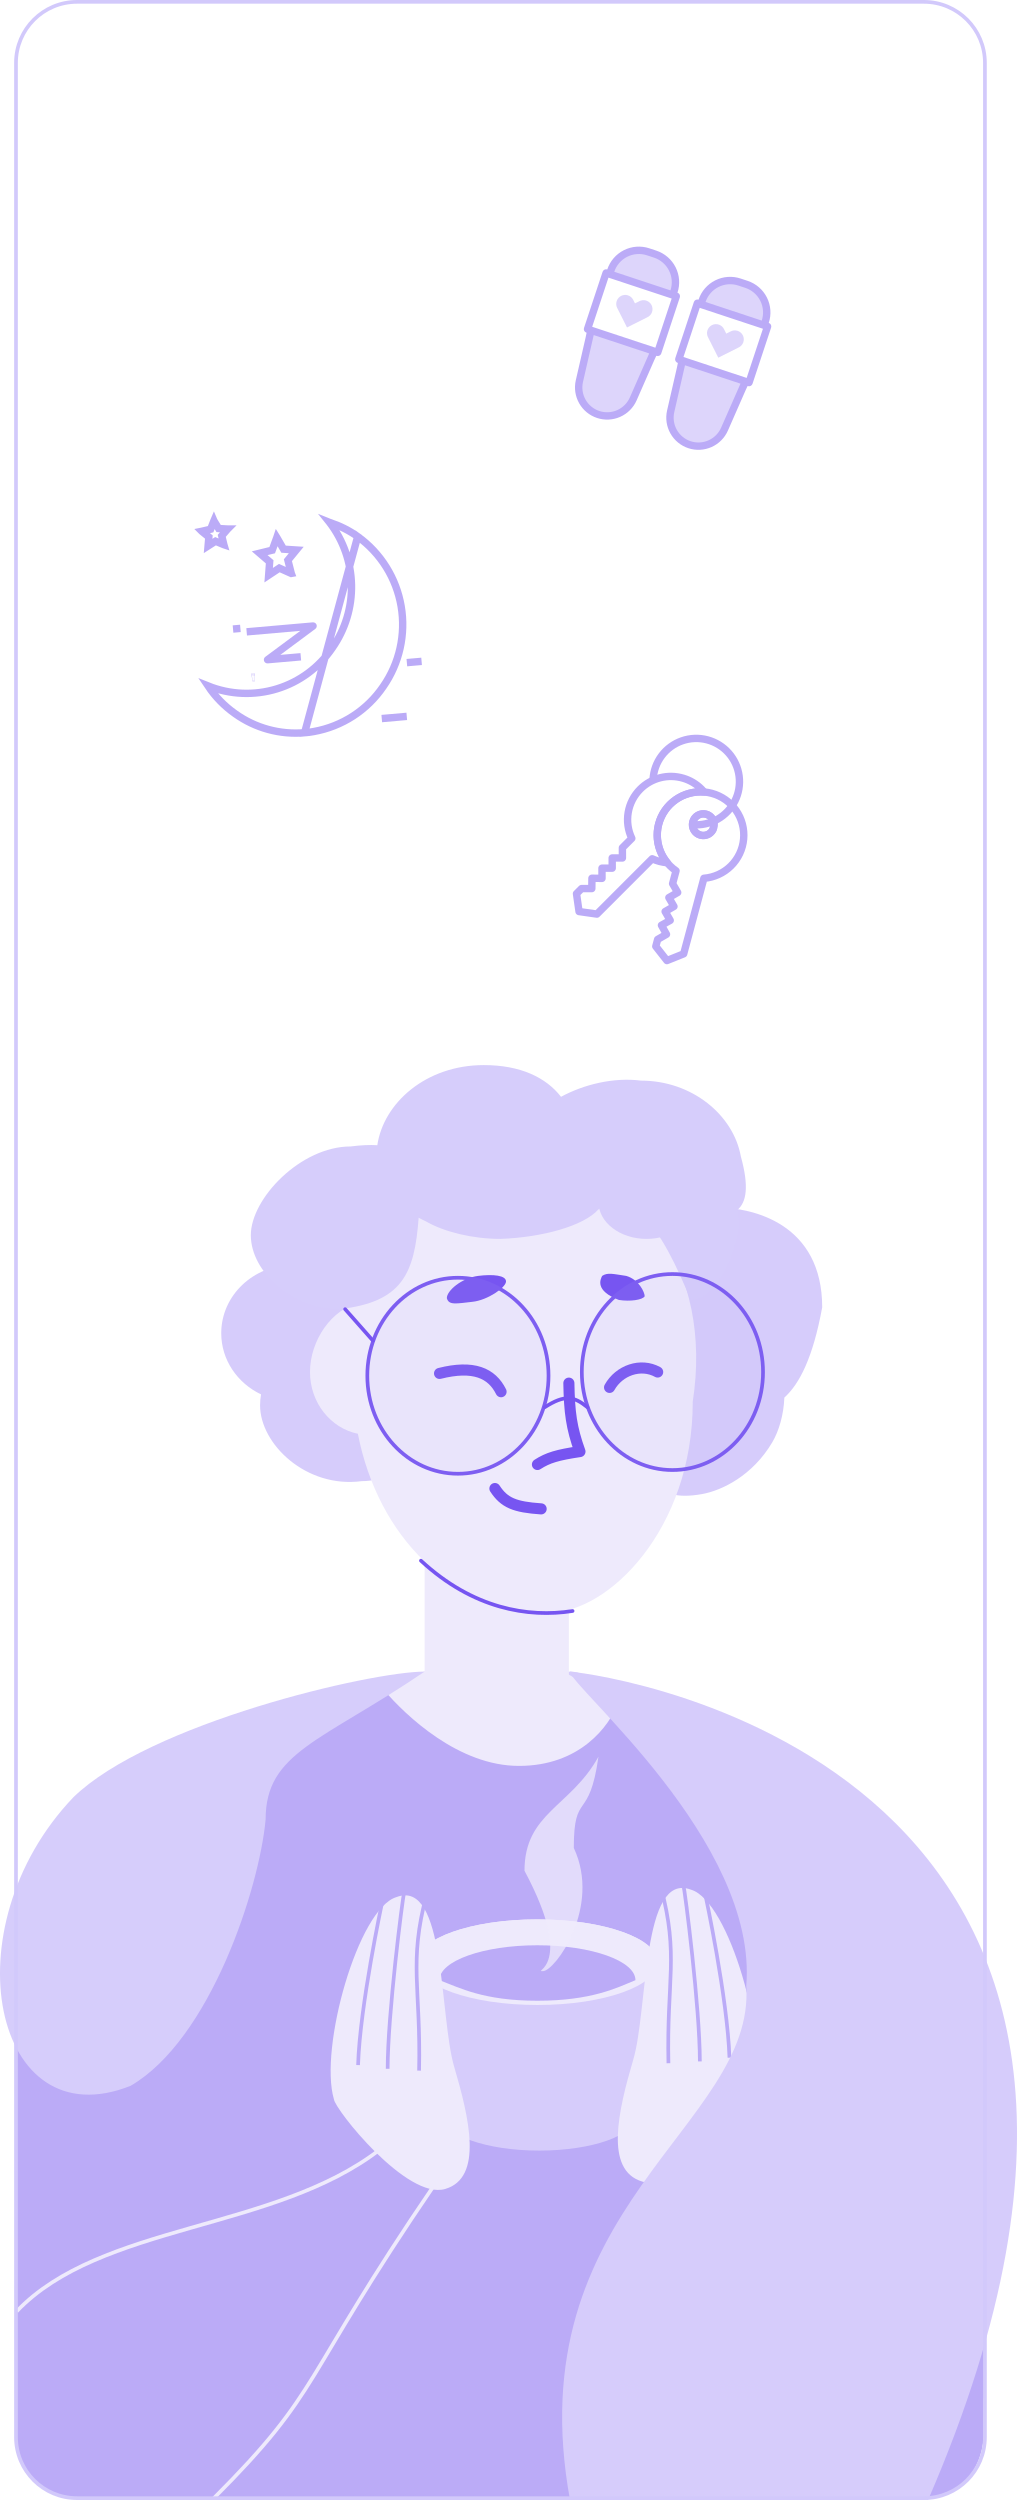
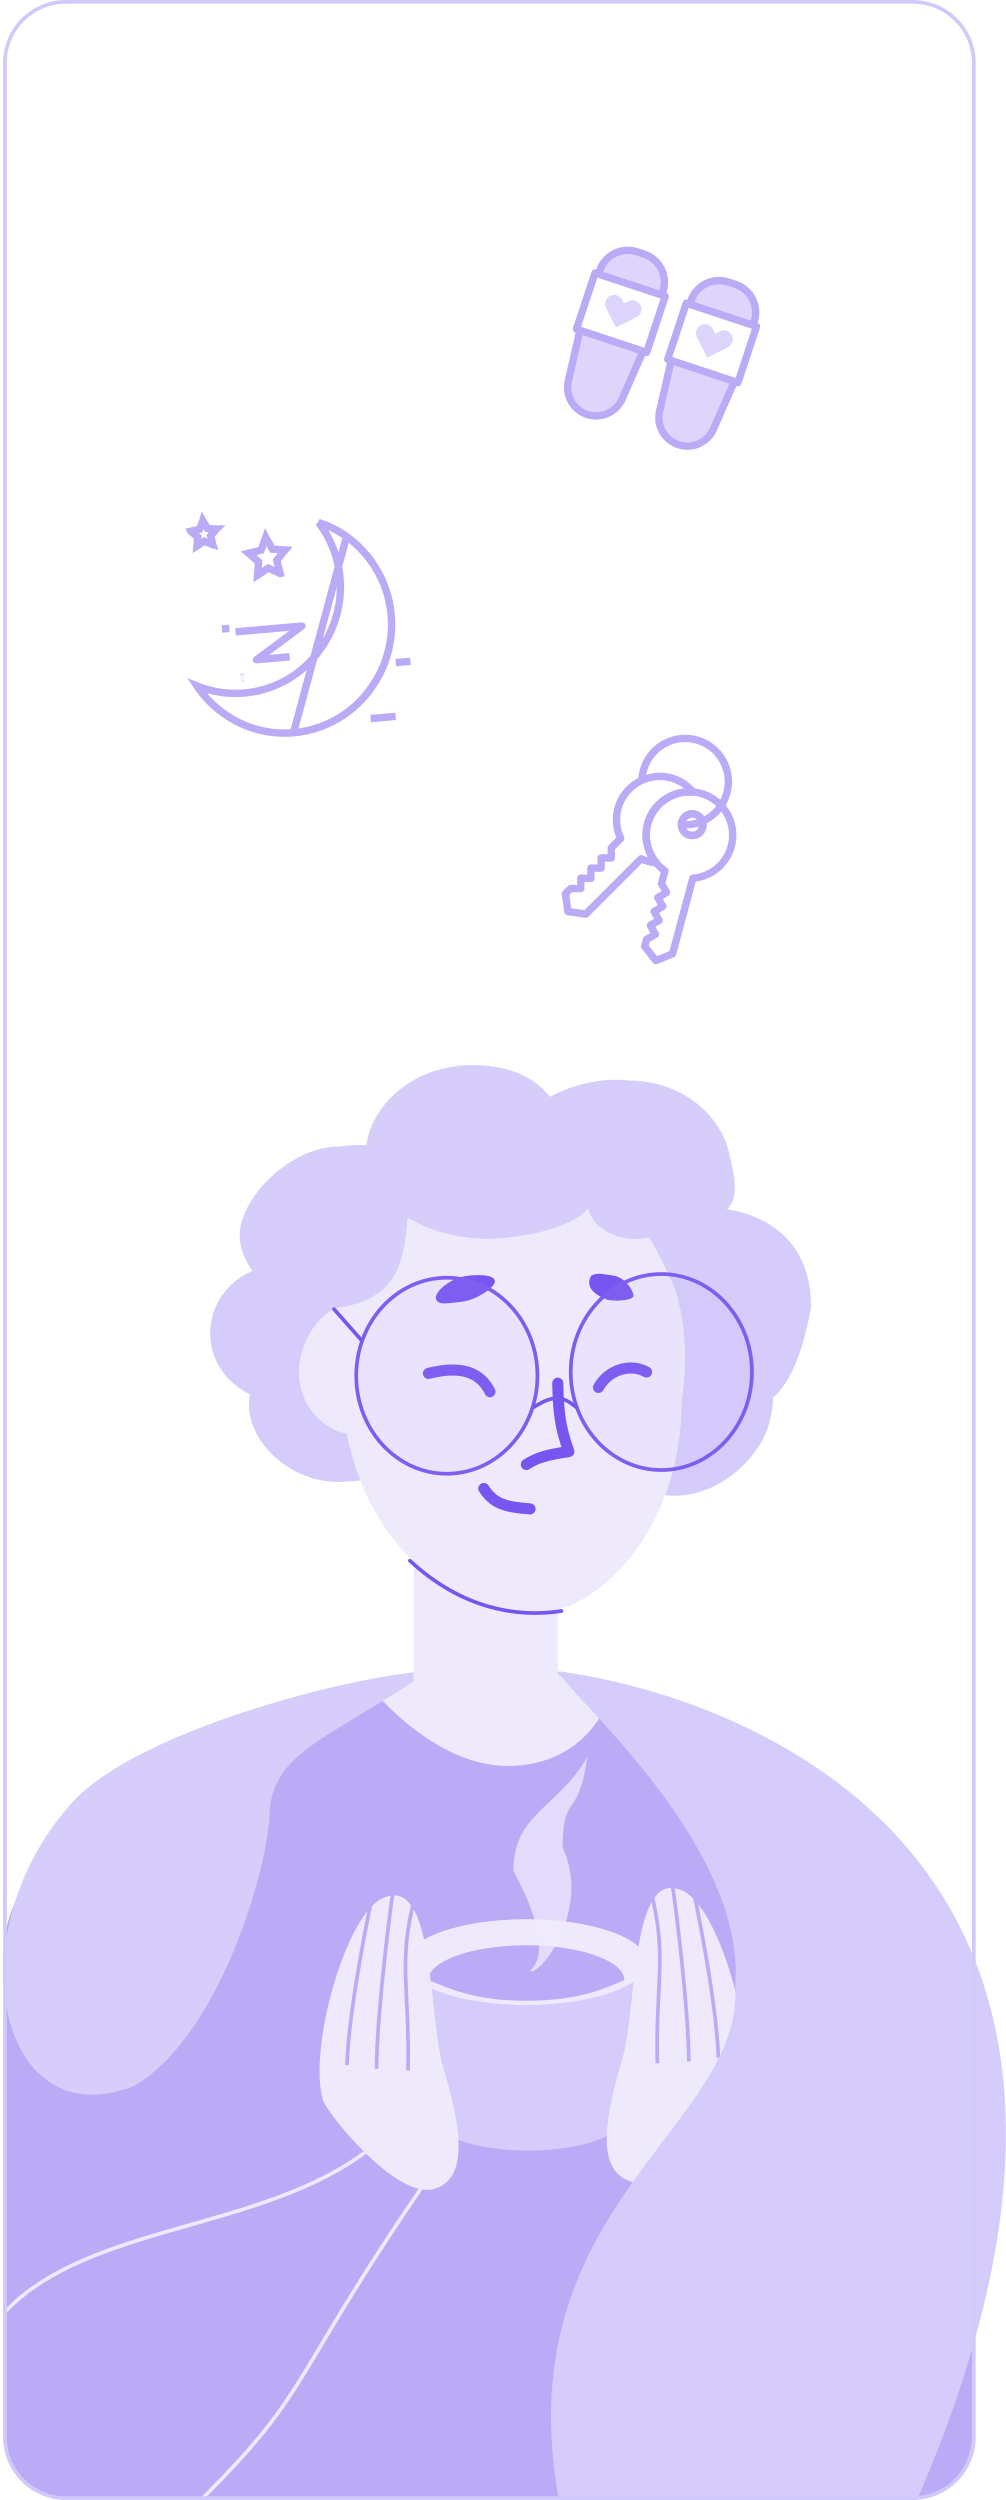
- <svg xmlns="http://www.w3.org/2000/svg" width="275" height="676" viewBox="0 0 275 676" fill="none">
-   <path d="M164 461.038C164 466.008 159.299 470.038 153.5 470.038C147.701 470.038 143 466.008 143 461.038C143 456.067 147.701 452.038 153.5 452.038C158 451.538 164 456.067 164 461.038Z" fill="#D6CDFB" />
-   <path d="M18.964 636.544H249.964V675.544H18.964V636.544Z" fill="#BBABF7" />
-   <path d="M266.464 648.544H265.964V658.544H265.955C265.961 658.71 265.964 658.877 265.964 659.044C265.464 668.044 258.823 676.5 248.823 675C238.323 672 234.464 668.544 232.464 659.044C232.464 654.993 233.994 651.305 236.631 648.544H33.197C36.738 651.38 38.964 655.482 38.964 660.044C38.964 668.604 31.128 675.544 21.464 675.544C14.323 675 6.823 672 4.823 662.5C4.823 662.165 4.302 660.831 4.323 660.5V659.5V648.5L4.27 648.544V539.018C3.629 534.137 3.663 528.825 4.464 523.044C8.964 490.544 76.464 452 130.964 452C181.811 452 263.954 505.405 266.407 538.544H266.464V648.544Z" fill="#BBABF7" />
-   <path d="M167.323 460C164.823 467 156.615 477.5 140.323 477.5C124.03 477.5 109.824 464 103.823 457C134.322 444 118.029 444 134.322 444C150.614 444 134.322 444 167.323 460Z" fill="#EEEAFC" />
-   <rect x="114.823" y="416" width="39" height="45" fill="#EEEAFC" />
-   <path fill-rule="evenodd" clip-rule="evenodd" d="M212.09 377.907C216.224 374.166 219.84 367.043 222.323 353.5C222.323 331 203.764 326.5 193.823 326.5C183.882 326.5 181.323 340.5 184.823 354.5C185.881 358.734 186.25 362.446 186.481 365.677C180.757 373.497 175.823 384.839 175.823 390C175.823 398.284 175.823 406.5 189.823 404C195.237 403.033 203.505 399 208.823 390C210.639 386.925 211.915 382.509 212.09 377.907ZM98.734 362.28C98.793 361.694 98.823 361.1 98.823 360.5C98.823 350.283 90.092 342 79.323 342C68.553 342 59.823 350.283 59.823 360.5C59.823 367.736 64.202 374.002 70.583 377.042C70.412 378.006 70.323 378.994 70.323 380C70.323 390.493 82.823 402.5 97.823 400.5C109.145 400.5 111.823 390.493 111.823 380C111.823 371.929 106.393 365.033 98.734 362.28Z" fill="#D6CCFB" />
-   <path fill-rule="evenodd" clip-rule="evenodd" d="M148.793 436C164.323 436 187.323 413.794 187.323 379C192.823 343.5 173.303 315 141.823 315C116.961 315 102.365 329.163 97.328 352.257C89.676 353.844 83.823 362.513 83.823 371C83.823 379.279 89.393 386.176 96.769 387.691C102.143 415.27 122.042 436 148.793 436Z" fill="#EEEAFC" />
-   <path fill-rule="evenodd" clip-rule="evenodd" d="M161.808 327.028C161.941 326.948 162.073 326.867 162.203 326.786C164.182 327.017 166.381 327.251 168.823 327.5C170.126 327.385 171.456 327.349 172.798 327.37C179.204 333.988 182.813 342.149 186.803 351.5C193.983 351.5 199.803 337.127 199.803 330.5C199.803 329.369 199.633 328.275 199.317 327.237C201.875 325.131 202.578 320.851 200.323 312.699C198.323 301.5 187.13 292.199 173.323 292.199C165.943 291.245 157.809 293.248 151.703 296.575C147.637 291.337 140.71 288 130.823 288C115.122 288 103.686 298.299 102.03 309.663C100.009 309.541 97.628 309.64 94.823 310C81.323 310 67.823 324.059 67.823 334C67.823 343.941 79.12 354 91.823 354C108.683 352.073 112.084 344.577 113.204 329.276C113.814 329.61 114.443 329.924 115.092 330.217C120.045 333.114 127.802 335 135.323 335C146.572 334.598 157.821 331.518 161.808 327.028Z" fill="#D6CDFB" />
-   <path d="M136.823 346.5C136.823 348.157 131.823 351.556 127.823 352C123.323 352.5 121.323 353 120.823 351C120.823 349 124.823 345.562 129.323 345C133.323 344.5 136.823 344.843 136.823 346.5Z" fill="#7755F1" />
-   <path d="M174.323 350.5C173.823 351.5 170.323 352 167.323 351.5C160.823 349 162.323 346 162.823 345C164.323 344 165.823 344.5 169.323 345C172.823 346 174.323 349.5 174.323 350.5Z" fill="#7755F1" />
-   <path d="M153.823 374C153.964 381.887 154.489 386.023 156.823 392.5C150.715 393.413 148.151 394.167 145.323 396" stroke="#7755F1" stroke-width="3" stroke-linecap="round" stroke-linejoin="round" />
-   <path d="M133.823 402.5C136.357 406.38 139.19 407.513 146.323 408" stroke="#7755F1" stroke-width="3" stroke-linecap="round" stroke-linejoin="round" />
-   <path d="M164.823 375.154C167.418 370.507 173.26 368.475 177.83 370.994" stroke="#7755F1" stroke-width="3" stroke-linecap="round" stroke-linejoin="round" />
-   <path d="M135.487 376.32C132.963 371.247 128.037 369.058 118.852 371.372" stroke="#7755F1" stroke-width="3" stroke-linecap="round" stroke-linejoin="round" />
-   <path d="M148.323 372C148.323 386.672 137.318 398.5 123.823 398.5C110.327 398.5 99.323 386.672 99.323 372C99.323 357.328 110.327 345.5 123.823 345.5C137.318 345.5 148.323 357.328 148.323 372Z" fill="#BBABF7" fill-opacity="0.1" stroke="#7D5EF1" />
-   <path d="M206.323 371C206.323 385.672 195.318 397.5 181.823 397.5C168.327 397.5 157.323 385.672 157.323 371C157.323 356.328 168.327 344.5 181.823 344.5C195.318 344.5 206.323 356.328 206.323 371Z" fill="#BBABF7" fill-opacity="0.1" stroke="#7D5EF1" />
-   <path d="M147.323 380.5C152.661 377.101 155.087 377.469 158.823 380.5M93.323 354L100.823 362.5" stroke="#7755F1" stroke-linecap="round" stroke-linejoin="round" />
-   <ellipse cx="174.823" cy="325" rx="13" ry="10" fill="#D6CDFB" />
-   <path d="M113.823 422C127.823 435 142.823 437.5 154.823 435.613" stroke="#7655F1" stroke-linecap="round" />
-   <ellipse cx="145.323" cy="530.575" rx="32.5" ry="11.575" fill="#EEEAFC" />
-   <path d="M175.273 530.685C175.273 531.935 174.563 533.201 173.111 534.423C171.662 535.644 169.532 536.768 166.851 537.722C161.496 539.63 154.061 540.82 145.823 540.82C137.584 540.82 130.15 539.63 124.794 537.722C122.114 536.768 119.984 535.644 118.535 534.423C117.083 533.201 116.373 531.935 116.373 530.685C116.373 529.435 117.083 528.169 118.535 526.947C119.984 525.726 122.114 524.602 124.794 523.648C130.15 521.74 137.584 520.55 145.823 520.55C154.061 520.55 161.496 521.74 166.851 523.648C169.532 524.602 171.662 525.726 173.111 526.947C174.563 528.169 175.273 529.435 175.273 530.685Z" stroke="#EEEAFC" stroke-width="1.1" />
-   <path d="M102.702 581.242C74.184 603.314 27.193 601.177 4.5 625" stroke="#EEEAFC" />
-   <path d="M117.323 591C80.823 644.5 87.323 646 57.823 675.5" stroke="#EEEAFC" />
-   <path d="M71.823 492C70.124 510.575 56.823 551.5 35.323 564C-1.789 578.84 -13.944 521.425 19.822 486C40.323 466 100.187 452 114.823 452C86.823 471 71.823 473.775 71.823 492Z" fill="#D6CDFB" />
-   <ellipse cx="145.823" cy="572.26" rx="26" ry="9.26" fill="#D6CCFB" />
-   <path d="M112.823 531H177.823L171.823 573H119.823L112.823 531Z" fill="#D6CCFB" />
-   <ellipse cx="145.323" cy="530.575" rx="32.5" ry="11.575" fill="#EEEAFC" />
-   <path d="M171.823 535.438C166.823 537.5 159.958 541 145.323 541C130.687 541 124.323 537.5 118.823 535.438C118.823 530.226 130.687 526 145.323 526C159.958 526 171.823 530.226 171.823 535.438Z" fill="#BBABF7" />
-   <path d="M155.156 499.681C162.656 515.723 150.044 533 146.823 533C143.601 533 155.99 532.383 141.823 505.851C141.823 490.176 154.323 488.617 161.823 475C159.323 492.894 155.156 484.005 155.156 499.681Z" fill="#EEEAFC" fill-opacity="0.75" />
-   <path d="M122.822 558.897C126.871 572.672 130.718 588.861 120.374 591.901C110.03 594.942 90.545 570.372 90.287 567.625C86.238 553.85 96.874 516.01 107.218 512.97C120.58 507.913 118.773 545.122 122.822 558.897Z" fill="#EEEAFC" />
-   <path d="M109.322 511.397C108.822 513.397 104.822 544.897 104.822 559.397" stroke="#BBABF7" />
-   <path d="M115.322 512.397C110.441 530.752 113.822 537.397 113.322 559.897" stroke="#BBABF7" />
-   <path d="M103.322 514.397C103.322 514.397 97.322 542.397 96.822 558.397" stroke="#BBABF7" />
-   <path d="M171.242 556.897C167.193 570.672 163.347 586.861 173.691 589.901C184.035 592.942 203.519 568.372 203.777 565.625C207.826 551.85 197.19 514.01 186.846 510.97C173.484 505.913 175.291 543.122 171.242 556.897Z" fill="#EEEAFC" />
-   <path d="M184.742 509.397C185.242 511.397 189.242 542.897 189.242 557.397" stroke="#BBABF7" />
-   <path d="M178.742 510.397C183.624 528.752 180.242 535.397 180.742 557.897" stroke="#BBABF7" />
-   <path d="M190.742 512.397C190.742 512.397 196.742 540.397 197.242 556.397" stroke="#BBABF7" />
-   <path d="M250.948 676C221.853 676 196.27 676 154.133 676C139.586 596.5 204.296 575 201.788 537C205.071 497.942 154.133 456 154.133 452C165.169 453 337.044 477.5 250.948 676Z" fill="#D6CCFB" />
-   <path d="M184.733 210.43C182.712 209.83 180.567 209.787 178.523 210.306C176.48 210.825 174.616 211.887 173.126 213.378C171.414 215.089 170.275 217.289 169.866 219.674C169.456 222.059 169.797 224.513 170.84 226.696L168.297 229.238L168.298 231.999L165.538 231.997L165.541 234.754L162.779 234.757L162.781 237.514L160.064 237.473L160.023 240.273L157.262 240.272L155.882 241.654L156.574 246.482L161.402 247.17L176.357 232.214C177.641 232.815 179.023 233.177 180.437 233.283C179.237 231.848 178.399 230.146 177.996 228.319C177.592 226.493 177.633 224.596 178.117 222.79C178.827 220.141 180.446 217.827 182.689 216.25C184.932 214.673 187.658 213.935 190.391 214.163C190.166 213.889 189.928 213.626 189.679 213.373C188.303 211.993 186.602 210.981 184.733 210.428L184.733 210.43ZM190.939 220.167C190.405 220.023 189.841 220.033 189.313 220.196C188.785 220.36 188.314 220.669 187.954 221.089C187.595 221.509 187.362 222.022 187.282 222.569C187.202 223.116 187.279 223.675 187.503 224.18C187.728 224.685 188.091 225.116 188.55 225.424C189.01 225.731 189.547 225.902 190.099 225.917C190.652 225.932 191.198 225.79 191.673 225.507C192.148 225.224 192.533 224.813 192.784 224.321C192.924 223.73 193.017 223.13 193.063 222.525C192.974 221.969 192.727 221.451 192.35 221.032C191.973 220.614 191.483 220.313 190.939 220.167Z" stroke="#BBABF7" stroke-width="2" stroke-linecap="round" stroke-linejoin="round" />
-   <path d="M192.453 214.514C189.786 213.799 186.953 214.05 184.453 215.223C181.953 216.395 179.948 218.414 178.793 220.922C177.638 223.43 177.406 226.265 178.139 228.927C178.873 231.589 180.523 233.906 182.8 235.469L181.869 238.941L183.248 241.33L180.859 242.71L182.239 245.099L179.85 246.478L181.229 248.867L178.855 250.19L180.219 252.636L177.83 254.015L177.325 255.899L180.336 259.735L184.862 257.919L190.336 237.488C193.088 237.272 195.675 236.09 197.639 234.151C199.604 232.213 200.821 229.642 201.074 226.894C201.327 224.145 200.601 221.396 199.023 219.131C197.446 216.866 195.119 215.231 192.453 214.516L192.453 214.514ZM190.939 220.167C191.688 220.368 192.327 220.858 192.715 221.53C193.103 222.202 193.209 223.001 193.008 223.75C192.807 224.5 192.316 225.139 191.644 225.527C190.972 225.915 190.174 226.02 189.424 225.819C188.674 225.619 188.035 225.128 187.647 224.456C187.259 223.784 187.154 222.985 187.355 222.236C187.556 221.486 188.046 220.847 188.718 220.459C189.39 220.071 190.189 219.966 190.939 220.167Z" stroke="#BBABF7" stroke-width="2" stroke-linecap="round" stroke-linejoin="round" />
-   <path d="M176.598 210.754C176.717 208.434 177.525 206.201 178.919 204.342C180.313 202.483 182.23 201.082 184.425 200.319C186.62 199.554 188.994 199.462 191.242 200.053C193.49 200.645 195.511 201.894 197.046 203.64C198.58 205.385 199.558 207.548 199.857 209.852C200.155 212.156 199.76 214.497 198.721 216.575C197.682 218.654 196.046 220.375 194.023 221.519C192.001 222.663 189.682 223.178 187.365 222.998" stroke="#BBABF7" stroke-width="2" stroke-linecap="round" stroke-linejoin="round" />
-   <path d="M68.956 182.591C68.924 182.235 68.781 181.999 68.775 181.989C68.772 181.984 68.767 181.98 68.762 181.978C68.757 181.975 68.751 181.974 68.745 181.974L68.06 182.034C68.048 182.035 68.038 182.043 68.033 182.054C68.029 182.065 67.928 182.322 67.959 182.678C67.976 182.868 68.05 183.038 68.123 183.203C68.188 183.353 68.25 183.495 68.263 183.638C68.289 183.94 68.258 184.188 68.257 184.191C68.255 184.209 68.261 184.227 68.274 184.241C68.28 184.247 68.288 184.252 68.296 184.255C68.305 184.259 68.314 184.26 68.323 184.259L68.872 184.211C68.891 184.209 68.907 184.2 68.917 184.184C68.922 184.177 68.926 184.168 68.927 184.159C68.928 184.15 68.927 184.141 68.925 184.133C68.922 184.123 68.85 183.889 68.824 183.589C68.811 183.446 68.848 183.295 68.886 183.136C68.928 182.961 68.972 182.781 68.956 182.591ZM68.025 182.551C68.023 182.527 68.026 182.505 68.035 182.485C68.049 182.451 68.076 182.427 68.1 182.425L68.1 182.425C68.129 182.423 68.153 182.402 68.158 182.374C68.162 182.357 68.171 182.341 68.183 182.33C68.196 182.318 68.213 182.311 68.23 182.31C68.25 182.308 68.27 182.314 68.286 182.326C68.302 182.338 68.312 182.355 68.316 182.375C68.318 182.385 68.322 182.395 68.328 182.403C68.335 182.411 68.343 182.417 68.352 182.422C68.361 182.426 68.371 182.428 68.382 182.428C68.392 182.427 68.402 182.425 68.411 182.42C68.418 182.416 68.426 182.414 68.436 182.413C68.452 182.411 68.485 182.425 68.502 182.444C68.517 182.459 68.538 182.466 68.559 182.463C68.569 182.462 68.579 182.458 68.587 182.452C68.596 182.446 68.602 182.437 68.607 182.428C68.631 182.38 68.67 182.35 68.713 182.346C68.777 182.34 68.838 182.393 68.864 182.471C68.813 182.51 68.659 182.608 68.463 182.531C68.284 182.46 68.106 182.516 68.025 182.551ZM68.085 182.095L68.731 182.039C68.752 182.077 68.804 182.182 68.845 182.331C68.805 182.297 68.757 182.279 68.708 182.283C68.642 182.289 68.585 182.332 68.548 182.4C68.519 182.369 68.467 182.347 68.431 182.35C68.411 182.352 68.395 182.356 68.378 182.364C68.372 182.329 68.352 182.297 68.324 182.275C68.296 182.254 68.26 182.244 68.224 182.247C68.162 182.252 68.109 182.299 68.095 182.362L68.094 182.362C68.069 182.365 68.045 182.376 68.024 182.394C68.039 182.245 68.071 182.136 68.085 182.095ZM68.761 183.594C68.787 183.894 68.858 184.13 68.865 184.148L68.32 184.196C68.322 184.187 68.324 184.163 68.327 184.127L68.745 184.091C68.753 184.09 68.761 184.086 68.766 184.08C68.772 184.073 68.774 184.065 68.774 184.057C68.773 184.048 68.769 184.041 68.763 184.035C68.756 184.03 68.748 184.027 68.74 184.028L68.331 184.064C68.337 183.96 68.34 183.805 68.325 183.632C68.312 183.479 68.248 183.333 68.18 183.178C68.11 183.018 68.038 182.852 68.022 182.673C68.021 182.656 68.02 182.639 68.019 182.623C68.061 182.602 68.253 182.516 68.439 182.589C68.516 182.619 68.587 182.627 68.65 182.621C68.757 182.612 68.84 182.565 68.886 182.533C68.888 182.554 68.891 182.575 68.893 182.597C68.909 182.776 68.866 182.951 68.825 183.122C68.785 183.286 68.748 183.441 68.761 183.594Z" fill="#BBABF7" />
-   <path d="M68.273 182.811C68.268 182.818 68.265 182.826 68.266 182.834C68.266 182.843 68.27 182.85 68.277 182.856C68.283 182.861 68.292 182.864 68.3 182.863C68.306 182.863 68.312 182.86 68.317 182.856C68.322 182.852 68.325 182.847 68.327 182.841C68.329 182.835 68.329 182.829 68.327 182.823C68.326 182.817 68.322 182.811 68.317 182.807C68.305 182.797 68.284 182.799 68.273 182.811ZM68.497 182.937C68.492 182.944 68.489 182.952 68.49 182.96C68.491 182.969 68.495 182.976 68.501 182.982C68.508 182.987 68.516 182.99 68.524 182.989C68.532 182.988 68.54 182.984 68.546 182.978C68.551 182.972 68.554 182.963 68.553 182.955C68.552 182.947 68.548 182.939 68.542 182.933C68.529 182.923 68.508 182.925 68.497 182.937ZM68.688 182.733C68.683 182.739 68.68 182.747 68.681 182.756C68.682 182.764 68.686 182.772 68.692 182.777C68.699 182.783 68.707 182.785 68.715 182.785C68.722 182.784 68.728 182.782 68.732 182.778C68.737 182.774 68.741 182.768 68.743 182.762C68.745 182.756 68.745 182.75 68.743 182.744C68.741 182.738 68.737 182.733 68.733 182.729C68.72 182.718 68.699 182.72 68.688 182.733ZM68.618 183.252C68.612 183.258 68.61 183.267 68.611 183.275C68.611 183.283 68.615 183.291 68.622 183.296C68.628 183.302 68.636 183.304 68.644 183.304C68.651 183.303 68.657 183.301 68.662 183.297C68.666 183.293 68.67 183.288 68.672 183.282C68.674 183.276 68.674 183.269 68.672 183.263C68.67 183.257 68.667 183.252 68.662 183.248C68.649 183.237 68.628 183.239 68.618 183.252ZM68.454 183.498C68.448 183.505 68.445 183.513 68.446 183.522C68.447 183.53 68.451 183.538 68.457 183.543C68.464 183.548 68.472 183.551 68.48 183.55C68.489 183.549 68.496 183.545 68.502 183.539C68.507 183.533 68.51 183.524 68.509 183.516C68.508 183.508 68.504 183.5 68.498 183.495C68.485 183.484 68.464 183.486 68.454 183.498ZM68.561 183.675C68.556 183.681 68.554 183.69 68.555 183.698C68.555 183.706 68.559 183.714 68.566 183.719C68.572 183.725 68.581 183.727 68.589 183.726C68.597 183.726 68.605 183.722 68.61 183.715C68.615 183.709 68.618 183.701 68.617 183.692C68.617 183.684 68.613 183.676 68.606 183.671C68.594 183.66 68.573 183.662 68.561 183.675Z" fill="#BBABF7" />
-   <path d="M56.43 145.734L56.475 145.207L56.065 144.873L54.574 143.659L54.574 143.659L54.572 143.657L54.578 143.656L56.438 143.222L56.951 143.102L57.142 142.611L57.839 140.824L57.839 140.824L57.842 140.816L57.846 140.823L58.843 142.462L59.117 142.913L59.643 142.941L61.549 143.046L61.549 143.046L61.556 143.046L61.554 143.048L60.296 144.503L59.961 144.891L60.08 145.389L60.523 147.248L60.528 147.268L60.534 147.286L60.53 147.285L58.759 146.546L58.276 146.345L57.835 146.627L56.268 147.631L56.43 145.734ZM77.206 148.53L80.111 148.72L78.169 151.089L77.849 151.48L77.974 151.97L78.754 155.033L78.756 155.043L78.759 155.051L78.748 155.053L76.032 153.84L75.53 153.617L75.072 153.92L72.644 155.527L72.877 152.415L72.915 151.911L72.531 151.582L70.215 149.592L73.086 148.891L73.604 148.764L73.787 148.263L74.848 145.359L74.849 145.359L74.852 145.35L74.857 145.358L76.406 148.034L76.673 148.496L77.206 148.53Z" stroke="#BBABF7" stroke-width="2" />
-   <path d="M113.91 177.834L109.926 178.182L110.1 180.175L114.085 179.826L113.91 177.834Z" fill="#BBABF7" />
-   <path d="M66.78 171.845L81.195 170.584L71.769 177.582C71.589 177.707 71.455 177.889 71.388 178.098C71.321 178.307 71.325 178.532 71.398 178.739C71.477 178.949 71.625 179.126 71.817 179.242C72.009 179.359 72.235 179.407 72.458 179.379L81.424 178.594L81.249 176.602L75.8 177.079L85.226 170.08C85.406 169.955 85.54 169.774 85.607 169.565C85.674 169.356 85.671 169.131 85.597 168.924C85.518 168.714 85.37 168.536 85.178 168.42C84.986 168.304 84.76 168.256 84.537 168.284L66.606 169.853L66.78 171.845Z" fill="#BBABF7" />
-   <path d="M64.914 168.921L62.922 169.095L63.096 171.087L65.089 170.913L64.914 168.921Z" fill="#BBABF7" />
-   <path d="M109.905 192.712L103.141 193.304L103.315 195.296L110.079 194.704L109.905 192.712Z" fill="#BBABF7" />
-   <path d="M96.716 145.076C94.397 143.431 91.841 142.149 89.136 141.274L89.125 141.27L89.13 141.276L89.13 141.276C92.841 146.12 94.912 152.021 95.042 158.121C95.172 164.219 93.355 170.2 89.856 175.196C86.271 180.488 80.984 184.394 74.872 186.265C68.758 188.137 62.187 187.859 56.252 185.479C58.21 188.411 60.695 190.955 63.58 192.982L63.587 192.987L63.587 192.987C69.033 196.886 75.693 198.71 82.366 198.129L96.716 145.076ZM96.716 145.076C102.957 149.581 107.179 156.359 108.471 163.947C109.763 171.537 108.021 179.331 103.621 185.648L103.621 185.648L103.615 185.657C101.456 188.827 98.685 191.534 95.466 193.62C92.246 195.706 88.643 197.128 84.867 197.804L84.85 197.807L84.833 197.811C84.037 197.982 83.232 198.053 82.366 198.129L96.716 145.076Z" stroke="#BBABF7" stroke-width="2" />
-   <rect x="4.323" y="0.5" width="262" height="675" rx="16.5" stroke="#D2C9FB" />
-   <path opacity="0.5" d="M174.964 85.827L169.544 88.551L166.819 83.13C166.576 82.562 166.559 81.921 166.771 81.341C166.984 80.76 167.41 80.282 167.962 80.004C168.515 79.726 169.153 79.669 169.746 79.846C170.339 80.022 170.842 80.418 171.153 80.952L171.699 82.039L172.786 81.493C173.073 81.326 173.391 81.219 173.72 81.18C174.049 81.14 174.383 81.169 174.701 81.263C175.019 81.358 175.315 81.516 175.569 81.729C175.823 81.942 176.031 82.205 176.18 82.501C176.329 82.798 176.416 83.121 176.435 83.453C176.454 83.784 176.405 84.115 176.291 84.427C176.177 84.738 176.001 85.023 175.773 85.264C175.545 85.505 175.269 85.696 174.964 85.827ZM191.502 91.301L194.226 96.722L199.647 93.998C199.952 93.867 200.227 93.676 200.455 93.435C200.684 93.194 200.86 92.909 200.974 92.598C201.088 92.286 201.137 91.955 201.118 91.624C201.099 91.292 201.012 90.969 200.863 90.672C200.714 90.376 200.506 90.113 200.252 89.9C199.997 89.687 199.702 89.529 199.384 89.434C199.066 89.34 198.732 89.311 198.403 89.351C198.073 89.39 197.755 89.497 197.469 89.664L196.382 90.21L195.836 89.123C195.706 88.818 195.514 88.543 195.273 88.315C195.033 88.087 194.748 87.91 194.436 87.796C194.125 87.682 193.793 87.633 193.462 87.652C193.131 87.671 192.807 87.758 192.51 87.907C192.214 88.056 191.951 88.264 191.738 88.519C191.525 88.773 191.367 89.068 191.272 89.386C191.178 89.704 191.149 90.038 191.189 90.368C191.228 90.697 191.335 91.015 191.502 91.301Z" fill="#BBABF7" />
-   <path d="M183.192 79.144C183.942 76.878 183.761 74.406 182.689 72.274C181.617 70.141 179.742 68.521 177.476 67.771L175.577 67.143C173.311 66.393 170.84 66.573 168.707 67.645C166.575 68.717 164.955 70.592 164.205 72.858C163.953 72.775 163.679 72.795 163.442 72.914C163.205 73.033 163.025 73.242 162.941 73.493L157.913 88.683C157.83 88.934 157.85 89.209 157.969 89.446C158.088 89.683 158.296 89.863 158.548 89.946C158.681 89.99 158.862 88.997 155.694 102.832C155.214 104.941 155.537 107.154 156.6 109.038C157.662 110.922 159.389 112.342 161.443 113.022C163.496 113.702 165.729 113.592 167.706 112.714C169.683 111.837 171.263 110.254 172.136 108.275C177.877 95.197 177.402 96.188 177.535 96.232C177.786 96.315 178.061 96.295 178.298 96.176C178.535 96.057 178.715 95.848 178.798 95.597L183.827 80.407C183.91 80.156 183.89 79.881 183.771 79.644C183.652 79.407 183.443 79.227 183.192 79.144ZM164.526 75.071L181.614 80.728L177.214 94.019L160.126 88.362L164.526 75.071ZM174.949 69.041L176.847 69.67C178.61 70.253 180.068 71.513 180.902 73.172C181.736 74.831 181.876 76.753 181.293 78.515L166.104 73.487C166.687 71.724 167.947 70.266 169.605 69.432C171.264 68.599 173.186 68.458 174.949 69.041ZM170.307 107.47C169.635 108.996 168.419 110.217 166.896 110.894C165.372 111.572 163.651 111.657 162.068 111.133C160.485 110.609 159.155 109.513 158.336 108.061C157.518 106.608 157.271 104.902 157.643 103.277L160.542 90.606L175.541 95.572L170.307 107.47ZM207.874 87.315C208.624 85.049 208.444 82.578 207.372 80.445C206.3 78.312 204.425 76.692 202.159 75.942L200.26 75.314C197.994 74.564 195.523 74.744 193.39 75.816C191.257 76.888 189.638 78.763 188.888 81.029C188.636 80.946 188.361 80.966 188.124 81.085C187.887 81.204 187.707 81.413 187.624 81.664L182.596 96.854C182.512 97.106 182.532 97.38 182.651 97.617C182.77 97.854 182.979 98.034 183.231 98.117C183.364 98.161 183.545 97.168 180.376 111.003C179.896 113.112 180.219 115.325 181.282 117.209C182.345 119.093 184.072 120.513 186.125 121.193C188.179 121.873 190.412 121.763 192.389 120.886C194.366 120.008 195.945 118.425 196.819 116.446C202.56 103.368 202.084 104.359 202.217 104.403C202.469 104.486 202.744 104.466 202.981 104.347C203.218 104.228 203.398 104.02 203.481 103.768L208.509 88.578C208.593 88.327 208.573 88.052 208.453 87.815C208.334 87.578 208.126 87.398 207.874 87.315ZM189.208 83.242L206.296 88.899L201.896 102.19L184.808 96.533L189.208 83.242ZM199.631 77.213L201.53 77.841C203.293 78.424 204.751 79.684 205.585 81.343C206.418 83.002 206.559 84.924 205.976 86.686L190.786 81.658C191.37 79.895 192.629 78.437 194.288 77.603C195.947 76.77 197.869 76.629 199.631 77.213ZM194.989 115.641C194.318 117.167 193.102 118.388 191.578 119.065C190.055 119.743 188.334 119.828 186.751 119.304C185.168 118.78 183.837 117.684 183.019 116.232C182.201 114.779 181.953 113.074 182.325 111.448L185.224 98.777L200.224 103.743L194.989 115.641Z" fill="#BBABF7" />
-   <path opacity="0.5" d="M175.263 68.092L177.162 68.721C179.176 69.387 180.843 70.827 181.796 72.723C182.748 74.619 182.909 76.815 182.242 78.829L181.928 79.779L164.84 74.122L165.154 73.172C165.821 71.158 167.261 69.492 169.156 68.539C171.052 67.586 173.249 67.425 175.263 68.092ZM206.611 87.95L189.523 82.293L189.837 81.344C190.504 79.329 191.943 77.662 193.839 76.71C195.735 75.757 197.932 75.596 199.946 76.263L201.844 76.892C203.859 77.558 205.526 78.998 206.478 80.894C207.431 82.79 207.592 84.986 206.925 87.001L206.611 87.95ZM161.756 112.076C159.933 111.472 158.402 110.209 157.463 108.534C156.524 106.858 156.246 104.893 156.684 103.023L159.812 89.311L176.9 94.968L171.228 107.838C170.463 109.599 169.067 111.011 167.314 111.795C165.562 112.579 163.579 112.679 161.756 112.076ZM186.439 120.247C188.261 120.85 190.244 120.75 191.997 119.966C193.75 119.182 195.146 117.77 195.91 116.009L201.582 103.139L184.494 97.482L181.367 111.194C180.929 113.064 181.207 115.03 182.146 116.705C183.084 118.38 184.616 119.643 186.439 120.247Z" fill="#BBABF7" />
+ <svg xmlns="http://www.w3.org/2000/svg" width="272" height="676" viewBox="0 0 272 676" fill="none">
+   <path d="M161 461.038C161 466.008 156.299 470.038 150.5 470.038C144.701 470.038 140 466.008 140 461.038C140 456.067 144.701 452.038 150.5 452.038C155 451.538 161 456.067 161 461.038Z" fill="#D6CDFB" />
+   <path d="M15.964 636.544H246.964V675.544H15.964V636.544Z" fill="#BBABF7" />
+   <path d="M263.464 648.544H262.964V658.544H262.955C262.961 658.71 262.964 658.877 262.964 659.044C262.464 668.044 255.823 676.5 245.823 675C235.323 672 231.464 668.544 229.464 659.044C229.464 654.993 230.994 651.305 233.631 648.544H30.197C33.738 651.38 35.964 655.482 35.964 660.044C35.964 668.604 28.128 675.544 18.464 675.544C11.323 675 3.823 672 1.823 662.5C1.823 662.165 1.302 660.831 1.323 660.5V659.5V648.5L1.27 648.544V539.018C0.629 534.137 0.663 528.825 1.464 523.044C5.964 490.544 73.464 452 127.964 452C178.811 452 260.954 505.405 263.407 538.544H263.464V648.544Z" fill="#BBABF7" />
+   <path d="M164.323 460C161.823 467 153.615 477.5 137.323 477.5C121.03 477.5 106.824 464 100.823 457C131.322 444 115.029 444 131.322 444C147.614 444 131.322 444 164.323 460Z" fill="#EEEAFC" />
+   <ellipse cx="142.323" cy="530.575" rx="32.5" ry="11.575" fill="#EEEAFC" />
+   <path d="M172.273 530.685C172.273 531.935 171.563 533.201 170.111 534.423C168.662 535.644 166.532 536.768 163.851 537.722C158.496 539.63 151.061 540.82 142.823 540.82C134.584 540.82 127.15 539.63 121.794 537.722C119.114 536.768 116.984 535.644 115.535 534.423C114.083 533.201 113.373 531.935 113.373 530.685C113.373 529.435 114.083 528.169 115.535 526.947C116.984 525.726 119.114 524.602 121.794 523.648C127.15 521.74 134.584 520.55 142.823 520.55C151.061 520.55 158.496 521.74 163.851 523.648C166.532 524.602 168.662 525.726 170.111 526.947C171.563 528.169 172.273 529.435 172.273 530.685Z" stroke="#EEEAFC" stroke-width="1.1" />
+   <path d="M99.702 581.242C71.184 603.314 24.193 601.177 1.5 625" stroke="#EEEAFC" />
+   <path d="M114.323 591C77.823 644.5 84.323 646 54.823 675.5" stroke="#EEEAFC" />
+   <path d="M72.823 492C71.124 510.575 57.823 551.5 36.323 564C-0.789 578.84 -12.944 521.425 20.822 486C41.323 466 101.187 452 115.823 452C87.823 471 72.823 473.775 72.823 492Z" fill="#D6CDFB" />
+   <ellipse cx="142.823" cy="572.26" rx="26" ry="9.26" fill="#D6CCFB" />
+   <path d="M109.823 531H174.823L168.823 573H116.823L109.823 531Z" fill="#D6CCFB" />
+   <ellipse cx="142.323" cy="530.575" rx="32.5" ry="11.575" fill="#EEEAFC" />
+   <path d="M168.823 535.438C163.823 537.5 156.958 541 142.323 541C127.687 541 121.323 537.5 115.823 535.438C115.823 530.226 127.687 526 142.323 526C156.958 526 168.823 530.226 168.823 535.438Z" fill="#BBABF7" />
+   <path d="M152.156 499.681C159.656 515.723 147.044 533 143.823 533C140.601 533 152.99 532.383 138.823 505.851C138.823 490.176 151.323 488.617 158.823 475C156.323 492.894 152.156 484.005 152.156 499.681Z" fill="#EEEAFC" fill-opacity="0.75" />
+   <path d="M119.822 558.897C123.871 572.672 127.718 588.861 117.374 591.901C107.03 594.942 87.545 570.372 87.287 567.625C83.238 553.85 93.874 516.01 104.218 512.97C117.58 507.913 115.773 545.122 119.822 558.897Z" fill="#EEEAFC" />
+   <path d="M106.322 511.397C105.822 513.397 101.822 544.897 101.822 559.397" stroke="#BBABF7" />
+   <path d="M112.322 512.397C107.441 530.752 110.822 537.397 110.322 559.897" stroke="#BBABF7" />
+   <path d="M100.322 514.397C100.322 514.397 94.322 542.397 93.822 558.397" stroke="#BBABF7" />
+   <path d="M168.242 556.897C164.193 570.672 160.347 586.861 170.691 589.901C181.035 592.942 200.519 568.372 200.777 565.625C204.826 551.85 194.19 514.01 183.846 510.97C170.484 505.913 172.291 543.122 168.242 556.897Z" fill="#EEEAFC" />
+   <path d="M181.742 509.397C182.242 511.397 186.242 542.897 186.242 557.397" stroke="#BBABF7" />
+   <path d="M175.742 510.397C180.624 528.752 177.242 535.397 177.742 557.897" stroke="#BBABF7" />
+   <path d="M187.742 512.397C187.742 512.397 193.742 540.397 194.242 556.397" stroke="#BBABF7" />
+   <path d="M247.948 676C218.853 676 193.27 676 151.133 676C136.586 596.5 201.296 575 198.788 537C202.071 497.942 151.133 456 151.133 452C162.169 453 334.044 477.5 247.948 676Z" fill="#D6CCFB" />
+   <path d="M181.733 210.43C179.712 209.83 177.567 209.787 175.523 210.306C173.48 210.825 171.616 211.887 170.126 213.378C168.414 215.089 167.275 217.289 166.866 219.674C166.456 222.059 166.797 224.513 167.84 226.696L165.297 229.238L165.298 231.999L162.538 231.997L162.541 234.754L159.779 234.757L159.781 237.514L157.064 237.473L157.023 240.273L154.262 240.272L152.882 241.654L153.574 246.482L158.402 247.17L173.357 232.214C174.641 232.815 176.023 233.177 177.437 233.283C176.237 231.848 175.399 230.146 174.996 228.319C174.592 226.493 174.633 224.596 175.117 222.79C175.827 220.141 177.446 217.827 179.689 216.25C181.932 214.673 184.658 213.935 187.391 214.163C187.166 213.889 186.928 213.626 186.679 213.373C185.303 211.993 183.602 210.981 181.733 210.428L181.733 210.43ZM187.939 220.167C187.405 220.023 186.841 220.033 186.313 220.196C185.785 220.36 185.314 220.669 184.954 221.089C184.595 221.509 184.362 222.022 184.282 222.569C184.202 223.116 184.279 223.675 184.503 224.18C184.728 224.685 185.091 225.116 185.55 225.424C186.01 225.731 186.547 225.902 187.099 225.917C187.652 225.932 188.198 225.79 188.673 225.507C189.148 225.224 189.533 224.813 189.784 224.321C189.924 223.73 190.017 223.13 190.063 222.525C189.974 221.969 189.727 221.451 189.35 221.032C188.973 220.614 188.483 220.313 187.939 220.167Z" stroke="#BBABF7" stroke-width="2" stroke-linecap="round" stroke-linejoin="round" />
+   <path d="M189.453 214.514C186.786 213.799 183.953 214.05 181.453 215.223C178.953 216.395 176.948 218.414 175.793 220.922C174.638 223.43 174.406 226.265 175.139 228.927C175.873 231.589 177.523 233.906 179.8 235.469L178.869 238.941L180.248 241.33L177.859 242.71L179.239 245.099L176.85 246.478L178.229 248.867L175.855 250.19L177.219 252.636L174.83 254.015L174.325 255.899L177.336 259.735L181.862 257.919L187.336 237.488C190.088 237.272 192.675 236.09 194.639 234.151C196.604 232.213 197.821 229.642 198.074 226.894C198.327 224.145 197.601 221.396 196.023 219.131C194.446 216.866 192.119 215.231 189.453 214.516L189.453 214.514ZM187.939 220.167C188.688 220.368 189.327 220.858 189.715 221.53C190.103 222.202 190.209 223.001 190.008 223.75C189.807 224.5 189.316 225.139 188.644 225.527C187.972 225.915 187.174 226.02 186.424 225.819C185.674 225.619 185.035 225.128 184.647 224.456C184.259 223.784 184.154 222.985 184.355 222.236C184.556 221.486 185.046 220.847 185.718 220.459C186.39 220.071 187.189 219.966 187.939 220.167Z" stroke="#BBABF7" stroke-width="2" stroke-linecap="round" stroke-linejoin="round" />
+   <path d="M173.598 210.754C173.717 208.434 174.525 206.201 175.919 204.342C177.313 202.483 179.23 201.082 181.425 200.319C183.62 199.554 185.994 199.462 188.242 200.053C190.49 200.645 192.511 201.894 194.046 203.64C195.58 205.385 196.558 207.548 196.857 209.852C197.155 212.156 196.76 214.497 195.721 216.575C194.682 218.654 193.046 220.375 191.023 221.519C189.001 222.663 186.682 223.178 184.365 222.998" stroke="#BBABF7" stroke-width="2" stroke-linecap="round" stroke-linejoin="round" />
+   <path d="M65.956 182.591C65.924 182.235 65.781 181.999 65.775 181.989C65.772 181.984 65.767 181.98 65.762 181.978C65.757 181.975 65.751 181.974 65.745 181.974L65.06 182.034C65.048 182.035 65.038 182.043 65.033 182.054C65.029 182.065 64.928 182.322 64.959 182.678C64.976 182.868 65.05 183.038 65.123 183.203C65.188 183.353 65.25 183.495 65.263 183.638C65.289 183.94 65.258 184.188 65.257 184.191C65.255 184.209 65.261 184.227 65.274 184.241C65.28 184.247 65.288 184.252 65.296 184.255C65.305 184.259 65.314 184.26 65.323 184.259L65.872 184.211C65.891 184.209 65.907 184.2 65.917 184.184C65.922 184.177 65.926 184.168 65.927 184.159C65.928 184.15 65.927 184.141 65.925 184.133C65.922 184.123 65.85 183.889 65.824 183.589C65.811 183.446 65.848 183.295 65.886 183.136C65.928 182.961 65.972 182.781 65.956 182.591ZM65.025 182.551C65.023 182.527 65.026 182.505 65.035 182.485C65.049 182.451 65.076 182.427 65.1 182.425L65.1 182.425C65.129 182.423 65.153 182.402 65.158 182.374C65.162 182.357 65.171 182.341 65.183 182.33C65.196 182.318 65.213 182.311 65.23 182.31C65.25 182.308 65.27 182.314 65.286 182.326C65.302 182.338 65.312 182.355 65.316 182.375C65.318 182.385 65.322 182.395 65.328 182.403C65.335 182.411 65.343 182.417 65.352 182.422C65.361 182.426 65.371 182.428 65.382 182.428C65.392 182.427 65.402 182.425 65.411 182.42C65.418 182.416 65.426 182.414 65.436 182.413C65.452 182.411 65.485 182.425 65.502 182.444C65.517 182.459 65.538 182.466 65.559 182.463C65.569 182.462 65.579 182.458 65.587 182.452C65.596 182.446 65.602 182.437 65.607 182.428C65.631 182.38 65.67 182.35 65.713 182.346C65.777 182.34 65.838 182.393 65.864 182.471C65.813 182.51 65.659 182.608 65.463 182.531C65.284 182.46 65.106 182.516 65.025 182.551ZM65.085 182.095L65.731 182.039C65.752 182.077 65.804 182.182 65.845 182.331C65.805 182.297 65.757 182.279 65.708 182.283C65.642 182.289 65.585 182.332 65.548 182.4C65.519 182.369 65.467 182.347 65.431 182.35C65.411 182.352 65.395 182.356 65.378 182.364C65.372 182.329 65.352 182.297 65.324 182.275C65.296 182.254 65.26 182.244 65.224 182.247C65.162 182.252 65.109 182.299 65.095 182.362L65.094 182.362C65.069 182.365 65.045 182.376 65.024 182.394C65.039 182.245 65.071 182.136 65.085 182.095ZM65.761 183.594C65.787 183.894 65.858 184.13 65.865 184.148L65.32 184.196C65.322 184.187 65.324 184.163 65.327 184.127L65.745 184.091C65.753 184.09 65.761 184.086 65.766 184.08C65.772 184.073 65.774 184.065 65.774 184.057C65.773 184.048 65.769 184.041 65.763 184.035C65.756 184.03 65.748 184.027 65.74 184.028L65.331 184.064C65.337 183.96 65.34 183.805 65.325 183.632C65.312 183.479 65.248 183.333 65.18 183.178C65.11 183.018 65.038 182.852 65.022 182.673C65.021 182.656 65.02 182.639 65.019 182.623C65.061 182.602 65.253 182.516 65.439 182.589C65.516 182.619 65.587 182.627 65.65 182.621C65.757 182.612 65.84 182.565 65.886 182.533C65.888 182.554 65.891 182.575 65.893 182.597C65.909 182.776 65.866 182.951 65.825 183.122C65.785 183.286 65.748 183.441 65.761 183.594Z" fill="#BBABF7" />
+   <path d="M65.273 182.811C65.268 182.818 65.265 182.826 65.266 182.834C65.266 182.843 65.27 182.85 65.277 182.856C65.283 182.861 65.292 182.864 65.3 182.863C65.306 182.863 65.312 182.86 65.317 182.856C65.322 182.852 65.325 182.847 65.327 182.841C65.329 182.835 65.329 182.829 65.327 182.823C65.326 182.817 65.322 182.811 65.317 182.807C65.305 182.797 65.284 182.799 65.273 182.811ZM65.497 182.937C65.492 182.944 65.489 182.952 65.49 182.96C65.491 182.969 65.495 182.976 65.501 182.982C65.508 182.987 65.516 182.99 65.524 182.989C65.532 182.988 65.54 182.984 65.546 182.978C65.551 182.972 65.554 182.963 65.553 182.955C65.552 182.947 65.548 182.939 65.542 182.933C65.529 182.923 65.508 182.925 65.497 182.937ZM65.688 182.733C65.683 182.739 65.68 182.747 65.681 182.756C65.682 182.764 65.686 182.772 65.692 182.777C65.699 182.783 65.707 182.785 65.715 182.785C65.722 182.784 65.728 182.782 65.732 182.778C65.737 182.774 65.741 182.768 65.743 182.762C65.745 182.756 65.745 182.75 65.743 182.744C65.741 182.738 65.737 182.733 65.733 182.729C65.72 182.718 65.699 182.72 65.688 182.733ZM65.618 183.252C65.612 183.258 65.61 183.267 65.611 183.275C65.611 183.283 65.615 183.291 65.622 183.296C65.628 183.302 65.636 183.304 65.644 183.304C65.651 183.303 65.657 183.301 65.662 183.297C65.666 183.293 65.67 183.288 65.672 183.282C65.674 183.276 65.674 183.269 65.672 183.263C65.67 183.257 65.667 183.252 65.662 183.248C65.649 183.237 65.628 183.239 65.618 183.252ZM65.454 183.498C65.448 183.505 65.445 183.513 65.446 183.522C65.447 183.53 65.451 183.538 65.457 183.543C65.464 183.548 65.472 183.551 65.48 183.55C65.489 183.549 65.496 183.545 65.502 183.539C65.507 183.533 65.51 183.524 65.509 183.516C65.508 183.508 65.504 183.5 65.498 183.495C65.485 183.484 65.464 183.486 65.454 183.498ZM65.561 183.675C65.556 183.681 65.554 183.69 65.555 183.698C65.555 183.706 65.559 183.714 65.566 183.719C65.572 183.725 65.581 183.727 65.589 183.726C65.597 183.726 65.605 183.722 65.61 183.715C65.615 183.709 65.618 183.701 65.617 183.692C65.617 183.684 65.613 183.676 65.606 183.671C65.594 183.66 65.573 183.662 65.561 183.675Z" fill="#BBABF7" />
+   <path d="M53.43 145.734L53.475 145.207L53.065 144.873L51.574 143.659L51.574 143.659L51.572 143.657L51.578 143.656L53.438 143.222L53.951 143.102L54.142 142.611L54.839 140.824L54.839 140.824L54.842 140.816L54.846 140.823L55.843 142.462L56.117 142.913L56.643 142.941L58.549 143.046L58.549 143.046L58.556 143.046L58.554 143.048L57.296 144.503L56.961 144.891L57.08 145.389L57.523 147.248L57.528 147.268L57.534 147.286L57.53 147.285L55.759 146.546L55.276 146.345L54.835 146.627L53.268 147.631L53.43 145.734ZM74.206 148.53L77.111 148.72L75.169 151.089L74.849 151.48L74.974 151.97L75.754 155.033L75.756 155.043L75.759 155.051L75.748 155.053L73.032 153.84L72.53 153.617L72.072 153.92L69.644 155.527L69.877 152.415L69.915 151.911L69.531 151.582L67.215 149.592L70.086 148.891L70.604 148.764L70.787 148.263L71.848 145.359L71.849 145.359L71.852 145.35L71.857 145.358L73.406 148.034L73.673 148.496L74.206 148.53Z" stroke="#BBABF7" stroke-width="2" />
+   <path d="M110.91 177.834L106.926 178.182L107.1 180.175L111.085 179.826L110.91 177.834Z" fill="#BBABF7" />
+   <path d="M63.78 171.845L78.195 170.584L68.769 177.582C68.589 177.707 68.455 177.889 68.388 178.098C68.321 178.307 68.325 178.532 68.398 178.739C68.477 178.949 68.625 179.126 68.817 179.242C69.009 179.359 69.235 179.407 69.458 179.379L78.424 178.594L78.249 176.602L72.8 177.079L82.226 170.08C82.406 169.955 82.54 169.774 82.607 169.565C82.674 169.356 82.671 169.131 82.597 168.924C82.518 168.714 82.37 168.536 82.178 168.42C81.986 168.304 81.76 168.256 81.537 168.284L63.605 169.853L63.78 171.845Z" fill="#BBABF7" />
+   <path d="M61.914 168.921L59.922 169.095L60.096 171.087L62.089 170.913L61.914 168.921Z" fill="#BBABF7" />
+   <path d="M106.905 192.712L100.141 193.304L100.315 195.296L107.079 194.704L106.905 192.712Z" fill="#BBABF7" />
+   <path d="M93.716 145.076C91.397 143.431 88.841 142.149 86.136 141.274L86.125 141.27L86.13 141.276L86.13 141.276C89.841 146.12 91.912 152.021 92.042 158.121C92.172 164.219 90.355 170.2 86.856 175.196C83.271 180.488 77.984 184.394 71.872 186.265C65.758 188.137 59.187 187.859 53.252 185.479C55.21 188.411 57.695 190.955 60.58 192.982L60.587 192.987L60.587 192.987C66.033 196.886 72.693 198.71 79.366 198.129L93.716 145.076ZM93.716 145.076C99.957 149.581 104.179 156.359 105.471 163.947C106.763 171.537 105.021 179.331 100.621 185.648L100.621 185.648L100.615 185.657C98.456 188.827 95.685 191.534 92.466 193.62C89.246 195.706 85.643 197.128 81.867 197.804L81.85 197.807L81.833 197.811C81.037 197.982 80.232 198.053 79.366 198.129L93.716 145.076Z" stroke="#BBABF7" stroke-width="2" />
+   <rect x="1.323" y="0.5" width="262" height="675" rx="16.5" stroke="#D2C9FB" />
+   <path opacity="0.5" d="M171.964 85.827L166.544 88.551L163.819 83.13C163.576 82.562 163.559 81.921 163.771 81.341C163.984 80.76 164.41 80.282 164.962 80.004C165.515 79.726 166.153 79.669 166.746 79.846C167.339 80.022 167.842 80.418 168.153 80.952L168.699 82.039L169.786 81.493C170.073 81.326 170.391 81.219 170.72 81.18C171.049 81.14 171.383 81.169 171.701 81.263C172.019 81.358 172.315 81.516 172.569 81.729C172.823 81.942 173.031 82.205 173.18 82.501C173.329 82.798 173.416 83.121 173.435 83.453C173.454 83.784 173.405 84.115 173.291 84.427C173.177 84.738 173.001 85.023 172.773 85.264C172.545 85.505 172.269 85.696 171.964 85.827ZM188.502 91.301L191.226 96.722L196.647 93.998C196.952 93.867 197.227 93.676 197.455 93.435C197.684 93.194 197.86 92.909 197.974 92.598C198.088 92.286 198.137 91.955 198.118 91.624C198.099 91.292 198.012 90.969 197.863 90.672C197.714 90.376 197.506 90.113 197.252 89.9C196.997 89.687 196.702 89.529 196.384 89.434C196.066 89.34 195.732 89.311 195.403 89.351C195.073 89.39 194.755 89.497 194.469 89.664L193.382 90.21L192.836 89.123C192.706 88.818 192.514 88.543 192.273 88.315C192.033 88.087 191.748 87.91 191.436 87.796C191.125 87.682 190.793 87.633 190.462 87.652C190.131 87.671 189.807 87.758 189.51 87.907C189.214 88.056 188.951 88.264 188.738 88.519C188.525 88.773 188.367 89.068 188.272 89.386C188.178 89.704 188.149 90.038 188.189 90.368C188.228 90.697 188.335 91.015 188.502 91.301Z" fill="#BBABF7" />
+   <path d="M180.192 79.144C180.942 76.878 180.761 74.406 179.689 72.274C178.617 70.141 176.742 68.521 174.476 67.771L172.577 67.143C170.311 66.393 167.84 66.573 165.707 67.645C163.575 68.717 161.955 70.592 161.205 72.858C160.953 72.775 160.679 72.795 160.442 72.914C160.205 73.033 160.025 73.242 159.941 73.493L154.913 88.683C154.83 88.934 154.85 89.209 154.969 89.446C155.088 89.683 155.296 89.863 155.548 89.946C155.681 89.99 155.862 88.997 152.694 102.832C152.214 104.941 152.537 107.154 153.6 109.038C154.662 110.922 156.389 112.342 158.443 113.022C160.496 113.702 162.729 113.592 164.706 112.714C166.683 111.837 168.263 110.254 169.136 108.275C174.877 95.197 174.402 96.188 174.535 96.232C174.786 96.315 175.061 96.295 175.298 96.176C175.535 96.057 175.715 95.848 175.798 95.597L180.827 80.407C180.91 80.156 180.89 79.881 180.771 79.644C180.652 79.407 180.443 79.227 180.192 79.144ZM161.526 75.071L178.614 80.728L174.214 94.019L157.126 88.362L161.526 75.071ZM171.949 69.041L173.847 69.67C175.61 70.253 177.068 71.513 177.902 73.172C178.736 74.831 178.876 76.753 178.293 78.515L163.104 73.487C163.687 71.724 164.947 70.266 166.605 69.432C168.264 68.599 170.186 68.458 171.949 69.041ZM167.307 107.47C166.635 108.996 165.419 110.217 163.896 110.894C162.372 111.572 160.651 111.657 159.068 111.133C157.485 110.609 156.155 109.513 155.336 108.061C154.518 106.608 154.271 104.902 154.643 103.277L157.542 90.606L172.541 95.572L167.307 107.47ZM204.874 87.315C205.624 85.049 205.444 82.578 204.372 80.445C203.3 78.312 201.425 76.692 199.159 75.942L197.26 75.314C194.994 74.564 192.523 74.744 190.39 75.816C188.257 76.888 186.638 78.763 185.888 81.029C185.636 80.946 185.361 80.966 185.124 81.085C184.887 81.204 184.707 81.413 184.624 81.664L179.596 96.854C179.512 97.106 179.532 97.38 179.651 97.617C179.77 97.854 179.979 98.034 180.231 98.117C180.364 98.161 180.545 97.168 177.376 111.003C176.896 113.112 177.219 115.325 178.282 117.209C179.345 119.093 181.072 120.513 183.125 121.193C185.179 121.873 187.412 121.763 189.389 120.886C191.366 120.008 192.945 118.425 193.819 116.446C199.56 103.368 199.084 104.359 199.217 104.403C199.469 104.486 199.744 104.466 199.981 104.347C200.218 104.228 200.398 104.02 200.481 103.768L205.509 88.578C205.593 88.327 205.573 88.052 205.453 87.815C205.334 87.578 205.126 87.398 204.874 87.315ZM186.208 83.242L203.296 88.899L198.896 102.19L181.808 96.533L186.208 83.242ZM196.631 77.213L198.53 77.841C200.293 78.424 201.751 79.684 202.585 81.343C203.418 83.002 203.559 84.924 202.976 86.686L187.786 81.658C188.37 79.895 189.629 78.437 191.288 77.603C192.947 76.77 194.869 76.629 196.631 77.213ZM191.989 115.641C191.318 117.167 190.102 118.388 188.578 119.065C187.055 119.743 185.334 119.828 183.751 119.304C182.168 118.78 180.837 117.684 180.019 116.232C179.201 114.779 178.953 113.074 179.325 111.448L182.224 98.777L197.224 103.743L191.989 115.641Z" fill="#BBABF7" />
+   <path opacity="0.5" d="M172.263 68.092L174.162 68.721C176.176 69.387 177.843 70.827 178.796 72.723C179.748 74.619 179.909 76.815 179.242 78.829L178.928 79.779L161.84 74.122L162.154 73.172C162.821 71.158 164.261 69.492 166.156 68.539C168.052 67.586 170.249 67.425 172.263 68.092ZM203.611 87.95L186.523 82.293L186.837 81.344C187.504 79.329 188.943 77.662 190.839 76.71C192.735 75.757 194.932 75.596 196.946 76.263L198.844 76.892C200.859 77.558 202.526 78.998 203.478 80.894C204.431 82.79 204.592 84.986 203.925 87.001L203.611 87.95ZM158.756 112.076C156.933 111.472 155.402 110.209 154.463 108.534C153.524 106.858 153.246 104.893 153.684 103.023L156.812 89.311L173.9 94.968L168.228 107.838C167.463 109.599 166.067 111.011 164.314 111.795C162.562 112.579 160.579 112.679 158.756 112.076ZM183.439 120.247C185.261 120.85 187.244 120.75 188.997 119.966C190.75 119.182 192.146 117.77 192.91 116.009L198.582 103.139L181.494 97.482L178.367 111.194C177.929 113.064 178.207 115.03 179.146 116.705C180.084 118.38 181.616 119.643 183.439 120.247Z" fill="#BBABF7" />
+   <rect x="111.823" y="416" width="39" height="45" fill="#EEEAFC" />
+   <path fill-rule="evenodd" clip-rule="evenodd" d="M209.09 377.907C213.224 374.166 216.84 367.043 219.323 353.5C219.323 331 200.764 326.5 190.823 326.5C180.882 326.5 178.323 340.5 181.823 354.5C182.881 358.734 183.25 362.446 183.481 365.677C177.757 373.497 172.823 384.839 172.823 390C172.823 398.284 172.823 406.5 186.823 404C192.237 403.033 200.505 399 205.823 390C207.639 386.925 208.915 382.509 209.09 377.907ZM95.734 362.28C95.793 361.694 95.823 361.1 95.823 360.5C95.823 350.283 87.092 342 76.323 342C65.553 342 56.823 350.283 56.823 360.5C56.823 367.736 61.202 374.002 67.583 377.042C67.412 378.006 67.323 378.994 67.323 380C67.323 390.493 79.823 402.5 94.823 400.5C106.145 400.5 108.823 390.493 108.823 380C108.823 371.929 103.393 365.033 95.734 362.28Z" fill="#D6CCFB" />
+   <path fill-rule="evenodd" clip-rule="evenodd" d="M145.793 436C161.323 436 184.323 413.794 184.323 379C189.823 343.5 170.303 315 138.823 315C113.961 315 99.365 329.163 94.328 352.257C86.676 353.844 80.823 362.513 80.823 371C80.823 379.279 86.393 386.176 93.769 387.691C99.143 415.27 119.042 436 145.793 436Z" fill="#EEEAFC" />
+   <path fill-rule="evenodd" clip-rule="evenodd" d="M158.808 327.028C158.941 326.948 159.073 326.867 159.203 326.786C161.182 327.017 163.381 327.251 165.823 327.5C167.126 327.385 168.456 327.349 169.798 327.37C176.204 333.988 179.813 342.149 183.803 351.5C190.983 351.5 196.803 337.127 196.803 330.5C196.803 329.369 196.633 328.275 196.317 327.237C198.875 325.131 199.578 320.851 197.323 312.699C195.323 301.5 184.13 292.199 170.323 292.199C162.943 291.245 154.809 293.248 148.703 296.575C144.637 291.337 137.71 288 127.823 288C112.122 288 100.686 298.299 99.03 309.663C97.009 309.541 94.628 309.64 91.823 310C78.323 310 64.823 324.059 64.823 334C64.823 343.941 76.12 354 88.823 354C105.683 352.073 109.084 344.577 110.204 329.276C110.814 329.61 111.443 329.924 112.092 330.217C117.045 333.114 124.802 335 132.323 335C143.572 334.598 154.821 331.518 158.808 327.028Z" fill="#D6CDFB" />
+   <path d="M133.823 346.5C133.823 348.157 128.823 351.556 124.823 352C120.323 352.5 118.323 353 117.823 351C117.823 349 121.823 345.562 126.323 345C130.323 344.5 133.823 344.843 133.823 346.5Z" fill="#7755F1" />
+   <path d="M171.323 350.5C170.823 351.5 167.323 352 164.323 351.5C157.823 349 159.323 346 159.823 345C161.323 344 162.823 344.5 166.323 345C169.823 346 171.323 349.5 171.323 350.5Z" fill="#7755F1" />
+   <path d="M150.823 374C150.964 381.887 151.489 386.023 153.823 392.5C147.715 393.413 145.151 394.167 142.323 396" stroke="#7755F1" stroke-width="3" stroke-linecap="round" stroke-linejoin="round" />
+   <path d="M130.823 402.5C133.357 406.38 136.19 407.513 143.323 408" stroke="#7755F1" stroke-width="3" stroke-linecap="round" stroke-linejoin="round" />
+   <path d="M161.823 375.154C164.418 370.507 170.26 368.475 174.83 370.994" stroke="#7755F1" stroke-width="3" stroke-linecap="round" stroke-linejoin="round" />
+   <path d="M132.487 376.32C129.963 371.247 125.037 369.058 115.852 371.372" stroke="#7755F1" stroke-width="3" stroke-linecap="round" stroke-linejoin="round" />
+   <path d="M145.323 372C145.323 386.672 134.318 398.5 120.823 398.5C107.327 398.5 96.323 386.672 96.323 372C96.323 357.328 107.327 345.5 120.823 345.5C134.318 345.5 145.323 357.328 145.323 372Z" fill="#BBABF7" fill-opacity="0.1" stroke="#7D5EF1" />
+   <path d="M203.323 371C203.323 385.672 192.318 397.5 178.823 397.5C165.327 397.5 154.323 385.672 154.323 371C154.323 356.328 165.327 344.5 178.823 344.5C192.318 344.5 203.323 356.328 203.323 371Z" fill="#BBABF7" fill-opacity="0.1" stroke="#7D5EF1" />
+   <path d="M144.323 380.5C149.661 377.101 152.087 377.469 155.823 380.5M90.323 354L97.823 362.5" stroke="#7755F1" stroke-linecap="round" stroke-linejoin="round" />
+   <ellipse cx="171.823" cy="325" rx="13" ry="10" fill="#D6CDFB" />
+   <path d="M110.823 422C124.823 435 139.823 437.5 151.823 435.613" stroke="#7655F1" stroke-linecap="round" />
</svg>
